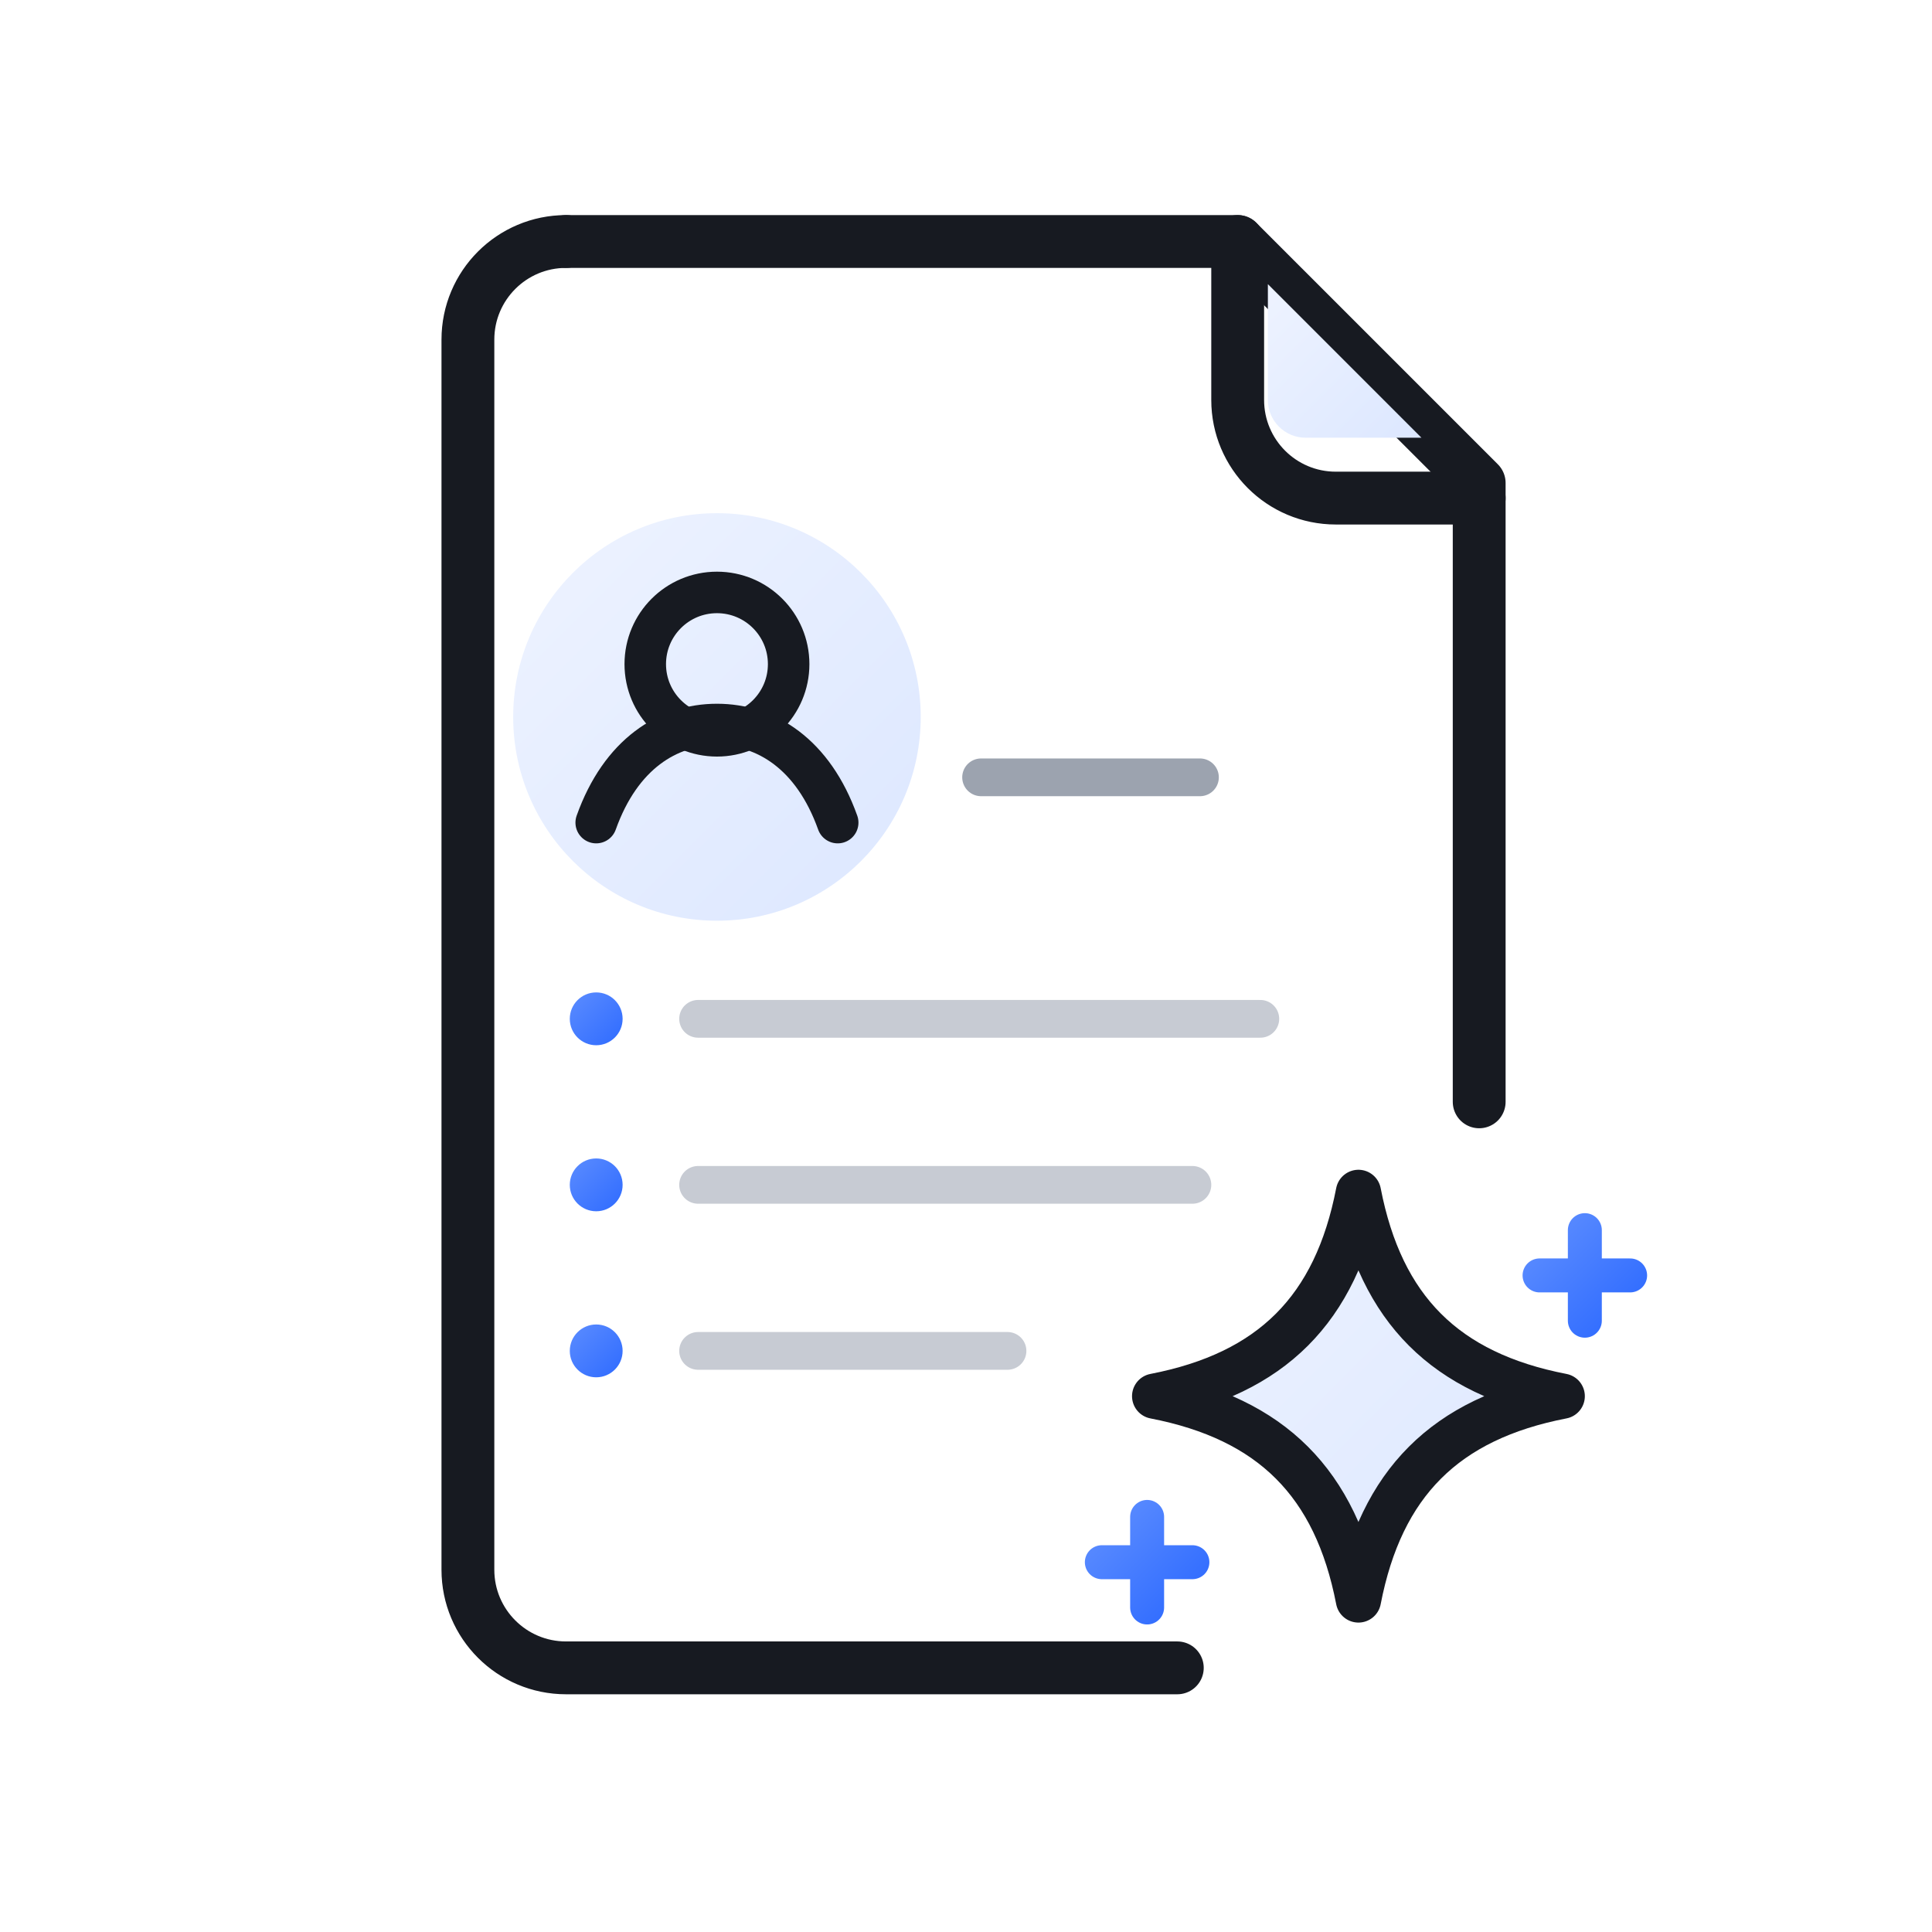
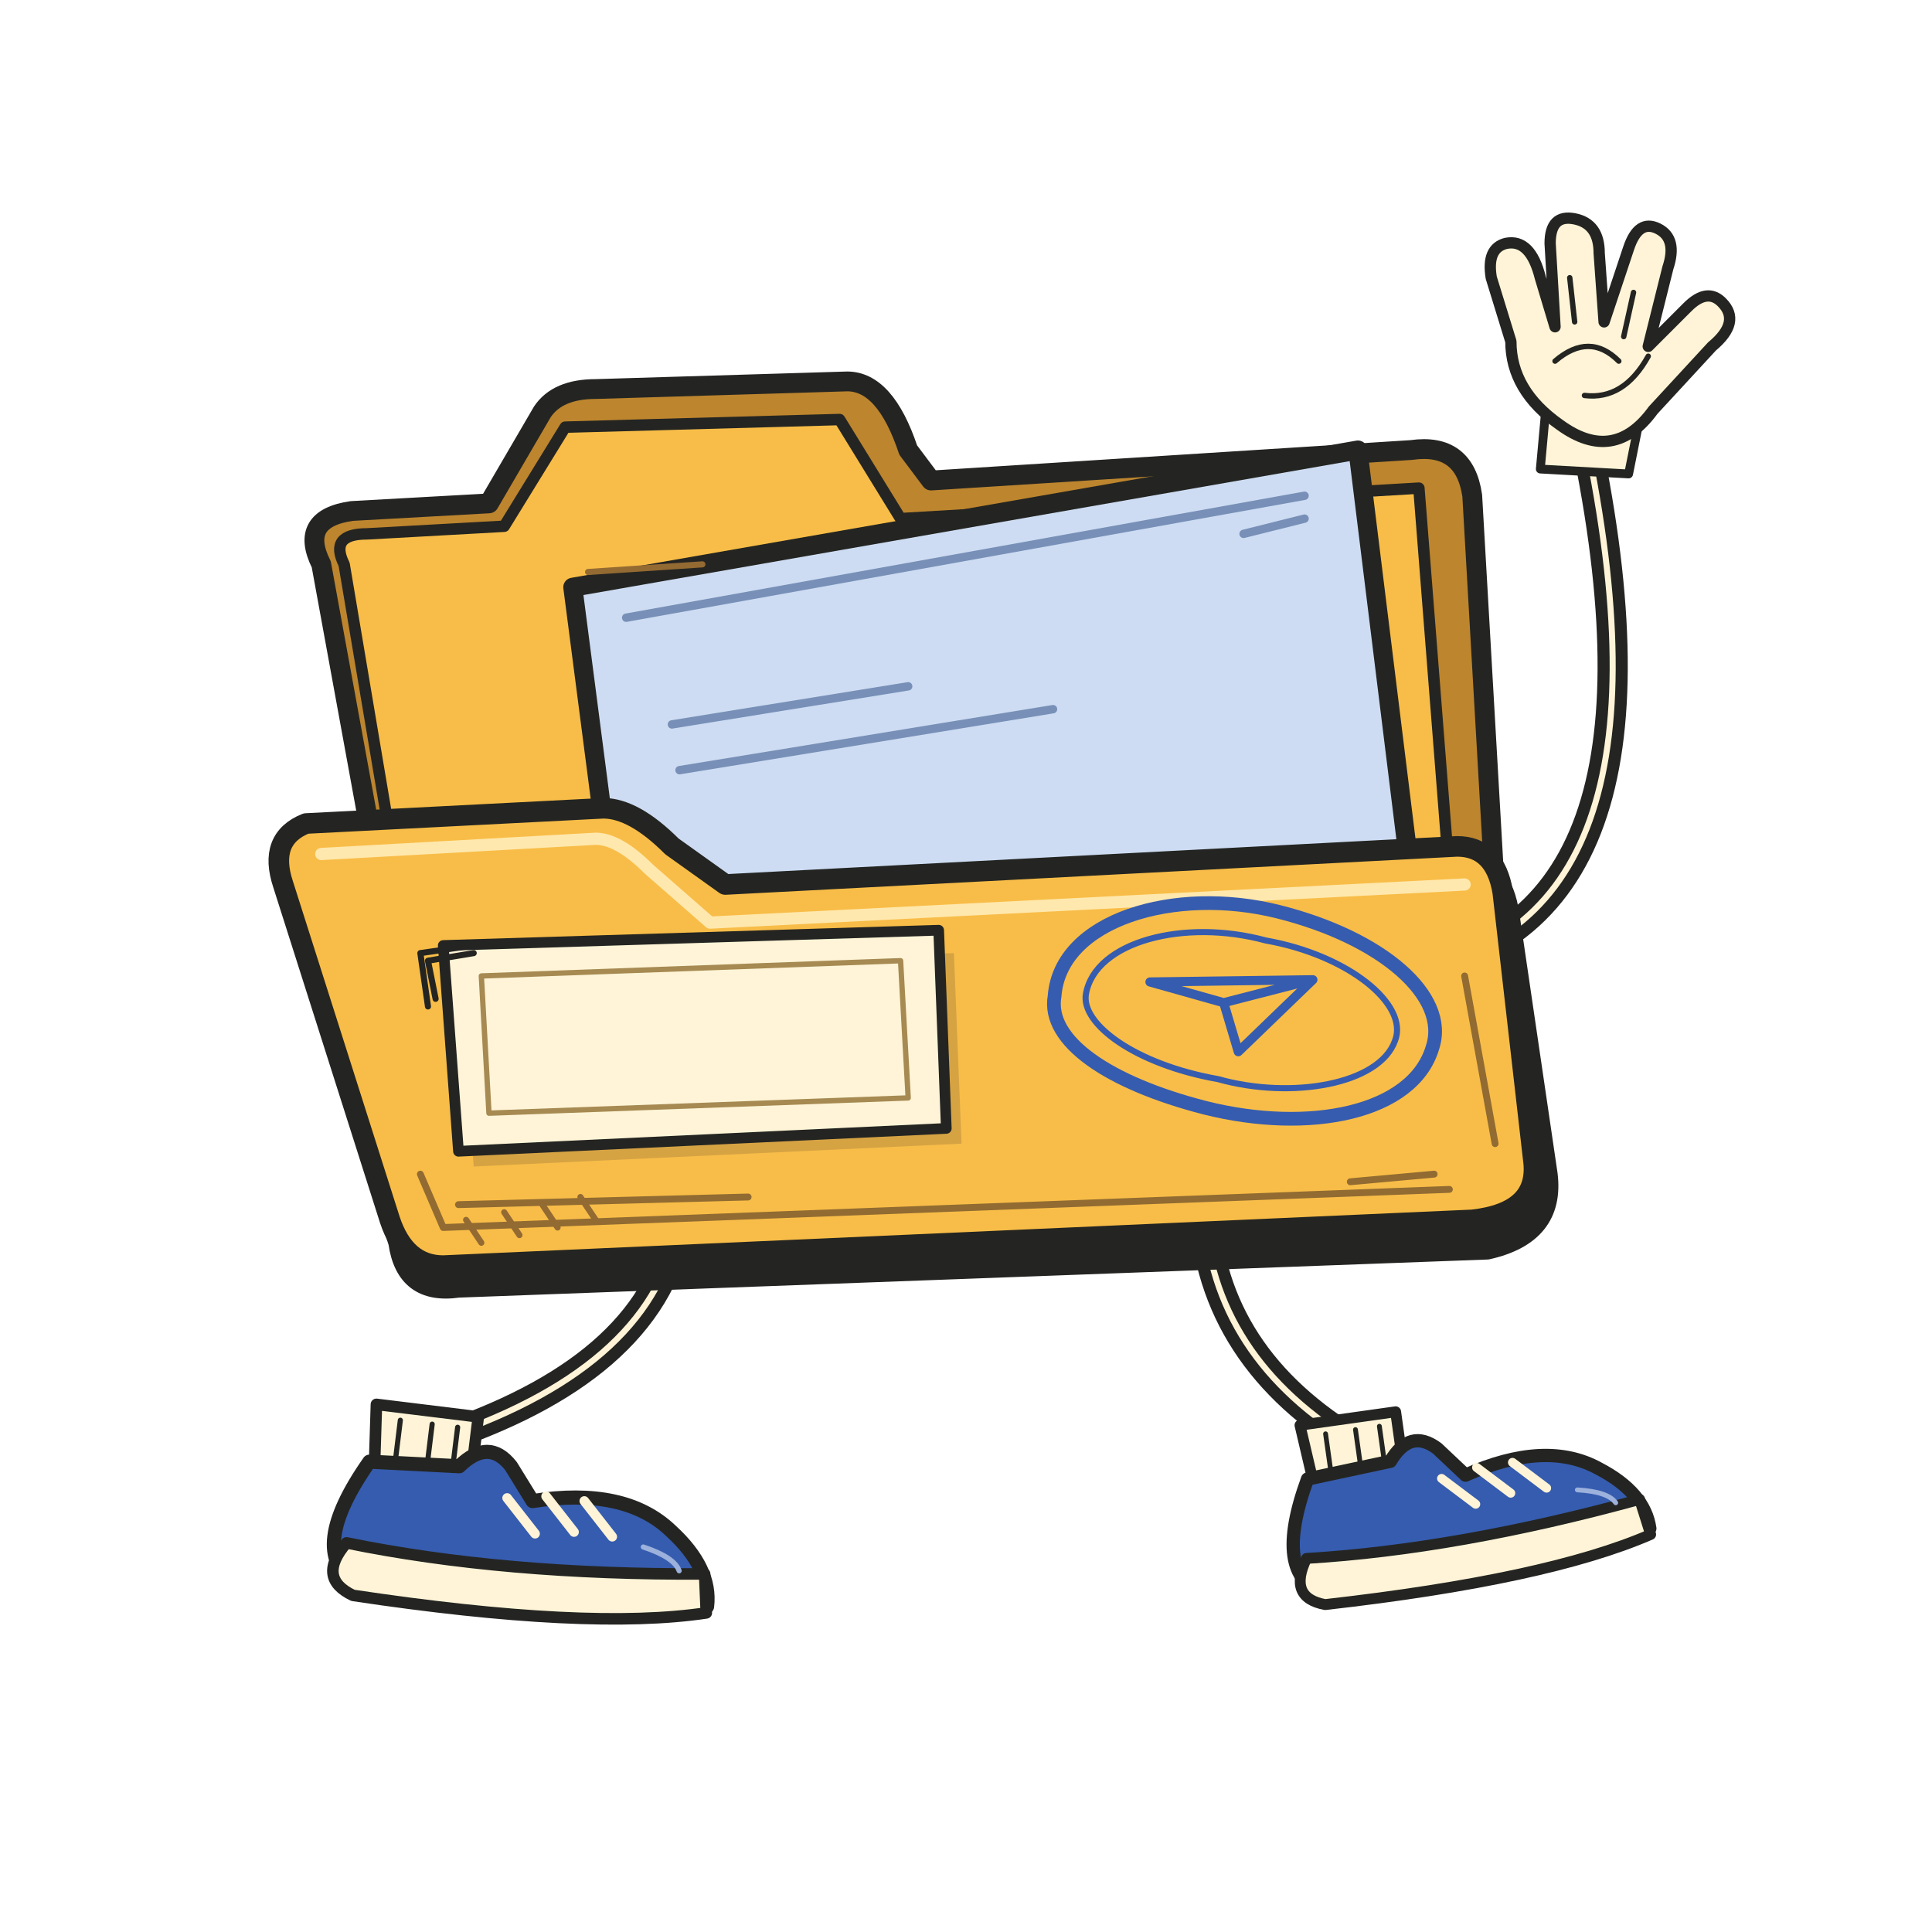
- <svg xmlns="http://www.w3.org/2000/svg" width="512" height="512" viewBox="0 0 512 512" fill="none" role="img" aria-labelledby="title desc">
-   <defs>
-     <linearGradient id="accent" x1="0" y1="0" x2="1" y2="1">
-       <stop offset="0%" stop-color="#5B8CFF" />
-       <stop offset="100%" stop-color="#2F6BFF" />
-     </linearGradient>
-     <linearGradient id="softAccent" x1="0" y1="0" x2="1" y2="1">
-       <stop offset="0%" stop-color="#EEF3FF" />
-       <stop offset="100%" stop-color="#DCE7FF" />
-     </linearGradient>
-   </defs>
-   <path d="M150 64H328L392 128V292" stroke="#171A21" stroke-width="14" stroke-linecap="round" stroke-linejoin="round" />
-   <path d="M328 64V106C328 120.36 339.64 132 354 132H392" stroke="#171A21" stroke-width="14" stroke-linecap="round" stroke-linejoin="round" />
-   <path d="M312 442H150C135.64 442 124 430.36 124 416V90C124 75.64 135.64 64 150 64" stroke="#171A21" stroke-width="14" stroke-linecap="round" stroke-linejoin="round" />
-   <path d="M336 75.3V106C336 111.52 340.48 116 346 116H376.7L336 75.3Z" fill="url(#softAccent)" />
-   <circle cx="190" cy="190" r="54" fill="url(#softAccent)" />
-   <circle cx="190" cy="176" r="19" stroke="#171A21" stroke-width="11" />
-   <path d="M158 218C164.5 199.8 177 192 190 192C203 192 215.5 199.8 222 218" stroke="#171A21" stroke-width="11" stroke-linecap="round" />
-   <path d="M260 174H340" stroke="url(#accent)" stroke-width="12" stroke-linecap="round" />
-   <path d="M260 206H318" stroke="#9CA3AF" stroke-width="10" stroke-linecap="round" />
-   <circle cx="158" cy="270" r="7" fill="url(#accent)" />
-   <path d="M185 270H334" stroke="#C7CBD3" stroke-width="10" stroke-linecap="round" />
-   <circle cx="158" cy="314" r="7" fill="url(#accent)" />
-   <path d="M185 314H316" stroke="#C7CBD3" stroke-width="10" stroke-linecap="round" />
-   <circle cx="158" cy="358" r="7" fill="url(#accent)" />
-   <path d="M185 358H267" stroke="#C7CBD3" stroke-width="10" stroke-linecap="round" />
-   <path d="M360 316C366 347 383 364 414 370C383 376 366 393 360 424C354 393 337 376 306 370C337 364 354 347 360 316Z" fill="url(#softAccent)" stroke="#171A21" stroke-width="12" stroke-linejoin="round" />
-   <path d="M420 326V350M408 338H432" stroke="url(#accent)" stroke-width="9" stroke-linecap="round" />
-   <path d="M304 402V426M292 414H316" stroke="url(#accent)" stroke-width="9" stroke-linecap="round" />
+ <svg xmlns="http://www.w3.org/2000/svg" width="512" height="512" viewBox="0 0 512 512" role="img" aria-labelledby="title desc">
+   <g stroke-linecap="round" stroke-linejoin="round">
+     <path d="M179 328Q170 365 111 383M319 320Q321 360 360 383" fill="none" stroke="#242522" stroke-width="8" />
+     <path d="M179 328Q170 365 111 383M319 320Q321 360 360 383" fill="none" stroke="#fff4d7" stroke-width="1.6" />
+     <g transform="translate(68 373) scale(1.7) rotate(7 30 14)">
+       <path d="M17 1 33 1 33 12 18 12Z" fill="#fff4d7" stroke="#242522" stroke-width="1.8" />
+       <path d="M21 3v6m5-6v6m4-6v6" fill="none" stroke="#242522" stroke-width="0.8" />
+       <path d="M17 10l14-1q4-5 8-1l4 5q14-4 22 2 7 5 7 11L17 29Q9 25 17 10Z" fill="#365caf" stroke="#242522" stroke-width="2.2" />
+       <path d="M15 23q25 2 56-2l1 6q-18 5-55 4-6-2-2-8Z" fill="#fff4d7" stroke="#242522" stroke-width="1.8" />
+       <path d="m39 13 5 5m1-6 5 5m1-5 5 5" fill="none" stroke="#fff4d7" stroke-width="1.5" />
+       <path d="M61 18q5 1 6 3" fill="none" stroke="#9cb1db" stroke-width="0.8" />
+     </g>
+     <g transform="translate(320 373) scale(1.6) rotate(-8 30 14)">
+       <path d="M17 1 33 1 33 12 18 12Z" fill="#fff4d7" stroke="#242522" stroke-width="1.8" />
+       <path d="M21 3v6m5-6v6m4-6v6" fill="none" stroke="#242522" stroke-width="0.8" />
+       <path d="M17 10l14-1q4-5 8-1l4 5q14-4 22 2 7 5 7 11L17 29Q9 25 17 10Z" fill="#365caf" stroke="#242522" stroke-width="2.2" />
+       <path d="M15 23q25 2 56-2l1 6q-18 5-55 4-6-2-2-8Z" fill="#fff4d7" stroke="#242522" stroke-width="1.8" />
+       <path d="m39 13 5 5m1-6 5 5m1-5 5 5" fill="none" stroke="#fff4d7" stroke-width="1.5" />
+       <path d="M61 18q5 1 6 3" fill="none" stroke="#9cb1db" stroke-width="0.8" />
+     </g>
+     <path d="M367 258Q447 250 421 120" fill="none" stroke="#242522" stroke-width="8" />
+     <path d="M367 258Q447 250 421 120" fill="none" stroke="#fff4d7" stroke-width="1.6" />
+     <g transform="translate(71 93) scale(2.02)">
+       <path d="M7 28Q4 22 11 21L29 20 36 8Q38 5 43 5L76 4Q81 4 84 13L87 17 150 13Q157 12 158 19L163 106Q163 113 155 115L24 121Z" fill="#bd852e" stroke="#242522" stroke-width="2.6" />
+       <path d="M10 28Q8 24 13 24L31 23 39 10 75 9 83 22 151 18 158 107 25 117Z" fill="#f8bd48" stroke="#242522" stroke-width="1.5" />
+       <path d="M40 31 143 13 153 94 50 108Z" fill="#cddcf2" stroke="#242522" stroke-width="2.5" />
+       <path d="M47 35 136 19M128 24l8-2M53 49 84 44M54 55l49-8" fill="none" stroke="#7890b7" stroke-width="1.1" />
+       <path d="M10 68 15 84 13 93 23 114M155 66l-5 22 9 18" fill="#c58c31" stroke="#242522" stroke-width="1.5" />
+       <path d="M6 65 44 63Q48 63 52 67L59 73 157 68Q162 67 163 74L168 108Q169 116 160 118L25 123Q18 124 17 117L3 73Q1 67 6 65Z" fill="#242522" stroke="#242522" stroke-width="2.4" />
+       <path d="M5 62 44 60Q48 60 53 65L60 70 156 65Q161 65 162 71L166 106Q167 113 158 114L23 120Q18 120 16 114L2 70Q0 64 5 62Z" fill="#f8bd48" stroke="#242522" stroke-width="2.7" />
+       <path d="M7 66 43 64Q46 64 50 68L58 75 157 70" fill="none" stroke="#ffe8ad" stroke-width="1.6" />
+       <path d="M20 108l3 7 132-5M25 112l38-1m79-2 11-1M157 82l4 22" fill="none" stroke="#916b31" stroke-width="0.9" />
+       <path d="M25 81 90 79 91 104 27 107Z" fill="#d6a343" stroke="none" stroke-width="0" />
+       <path d="M23 78 88 76 89 102 25 105Z" fill="#fff4d7" stroke="#242522" stroke-width="1.4" />
+       <path d="M28 82l55-2 1 18-55 2Z" fill="none" stroke="#a68a52" stroke-width="0.7" />
+       <path d="M21 86l-1-7 7-1m-5 7-1-5 6-1" fill="none" stroke="#242522" stroke-width="0.8" />
+       <g transform="rotate(10 128 88)">
+         <path d="M103 89c-1-10 13-17 27-16 14 1 24 7 23 14-1 9-14 14-28 13-13-1-22-5-22-11Z" fill="none" stroke="#365caf" stroke-width="1.8" />
+         <path d="M107 88c0-7 11-12 22-11 11 0 20 5 19 10-1 6-12 10-22 9-11 0-19-4-19-8Z" fill="none" stroke="#365caf" stroke-width="0.8" />
+         <path d="m115 85 21-4-8 11-3-6-10-1m10 1 11-5" fill="none" stroke="#365caf" stroke-width="1.2" />
+       </g>
+       <path d="m26 114 2 3m3-4 2 3m3-4 2 3m3-4 2 3m-1-85 15-1" fill="none" stroke="#936a32" stroke-width="0.8" />
+     </g>
+     <g transform="translate(390 58) scale(1.3)">
+       <path d="M14 51 32 52 34 42 15 40Z" fill="#fff4d7" stroke="#242522" stroke-width="1.8" />
+       <path d="M18 42Q8 35 8 25L4 12Q3 6 7 5q5-1 7 7l3 10L16 5q0-6 5-5 5 1 5 7l1 14 5-15q2-6 6-4 4 2 2 8l-4 16 8-8q4-4 7-1 4 4-2 9L37 39Q29 50 18 42Z" fill="#fff4d7" stroke="#242522" stroke-width="2.3" />
+       <path d="M17 29q7-6 13 0m-7 7q8 1 13-8M20 12l1 9M33 15l-2 9" fill="none" stroke="#242522" stroke-width="1.1" />
+     </g>
+   </g>
</svg>
